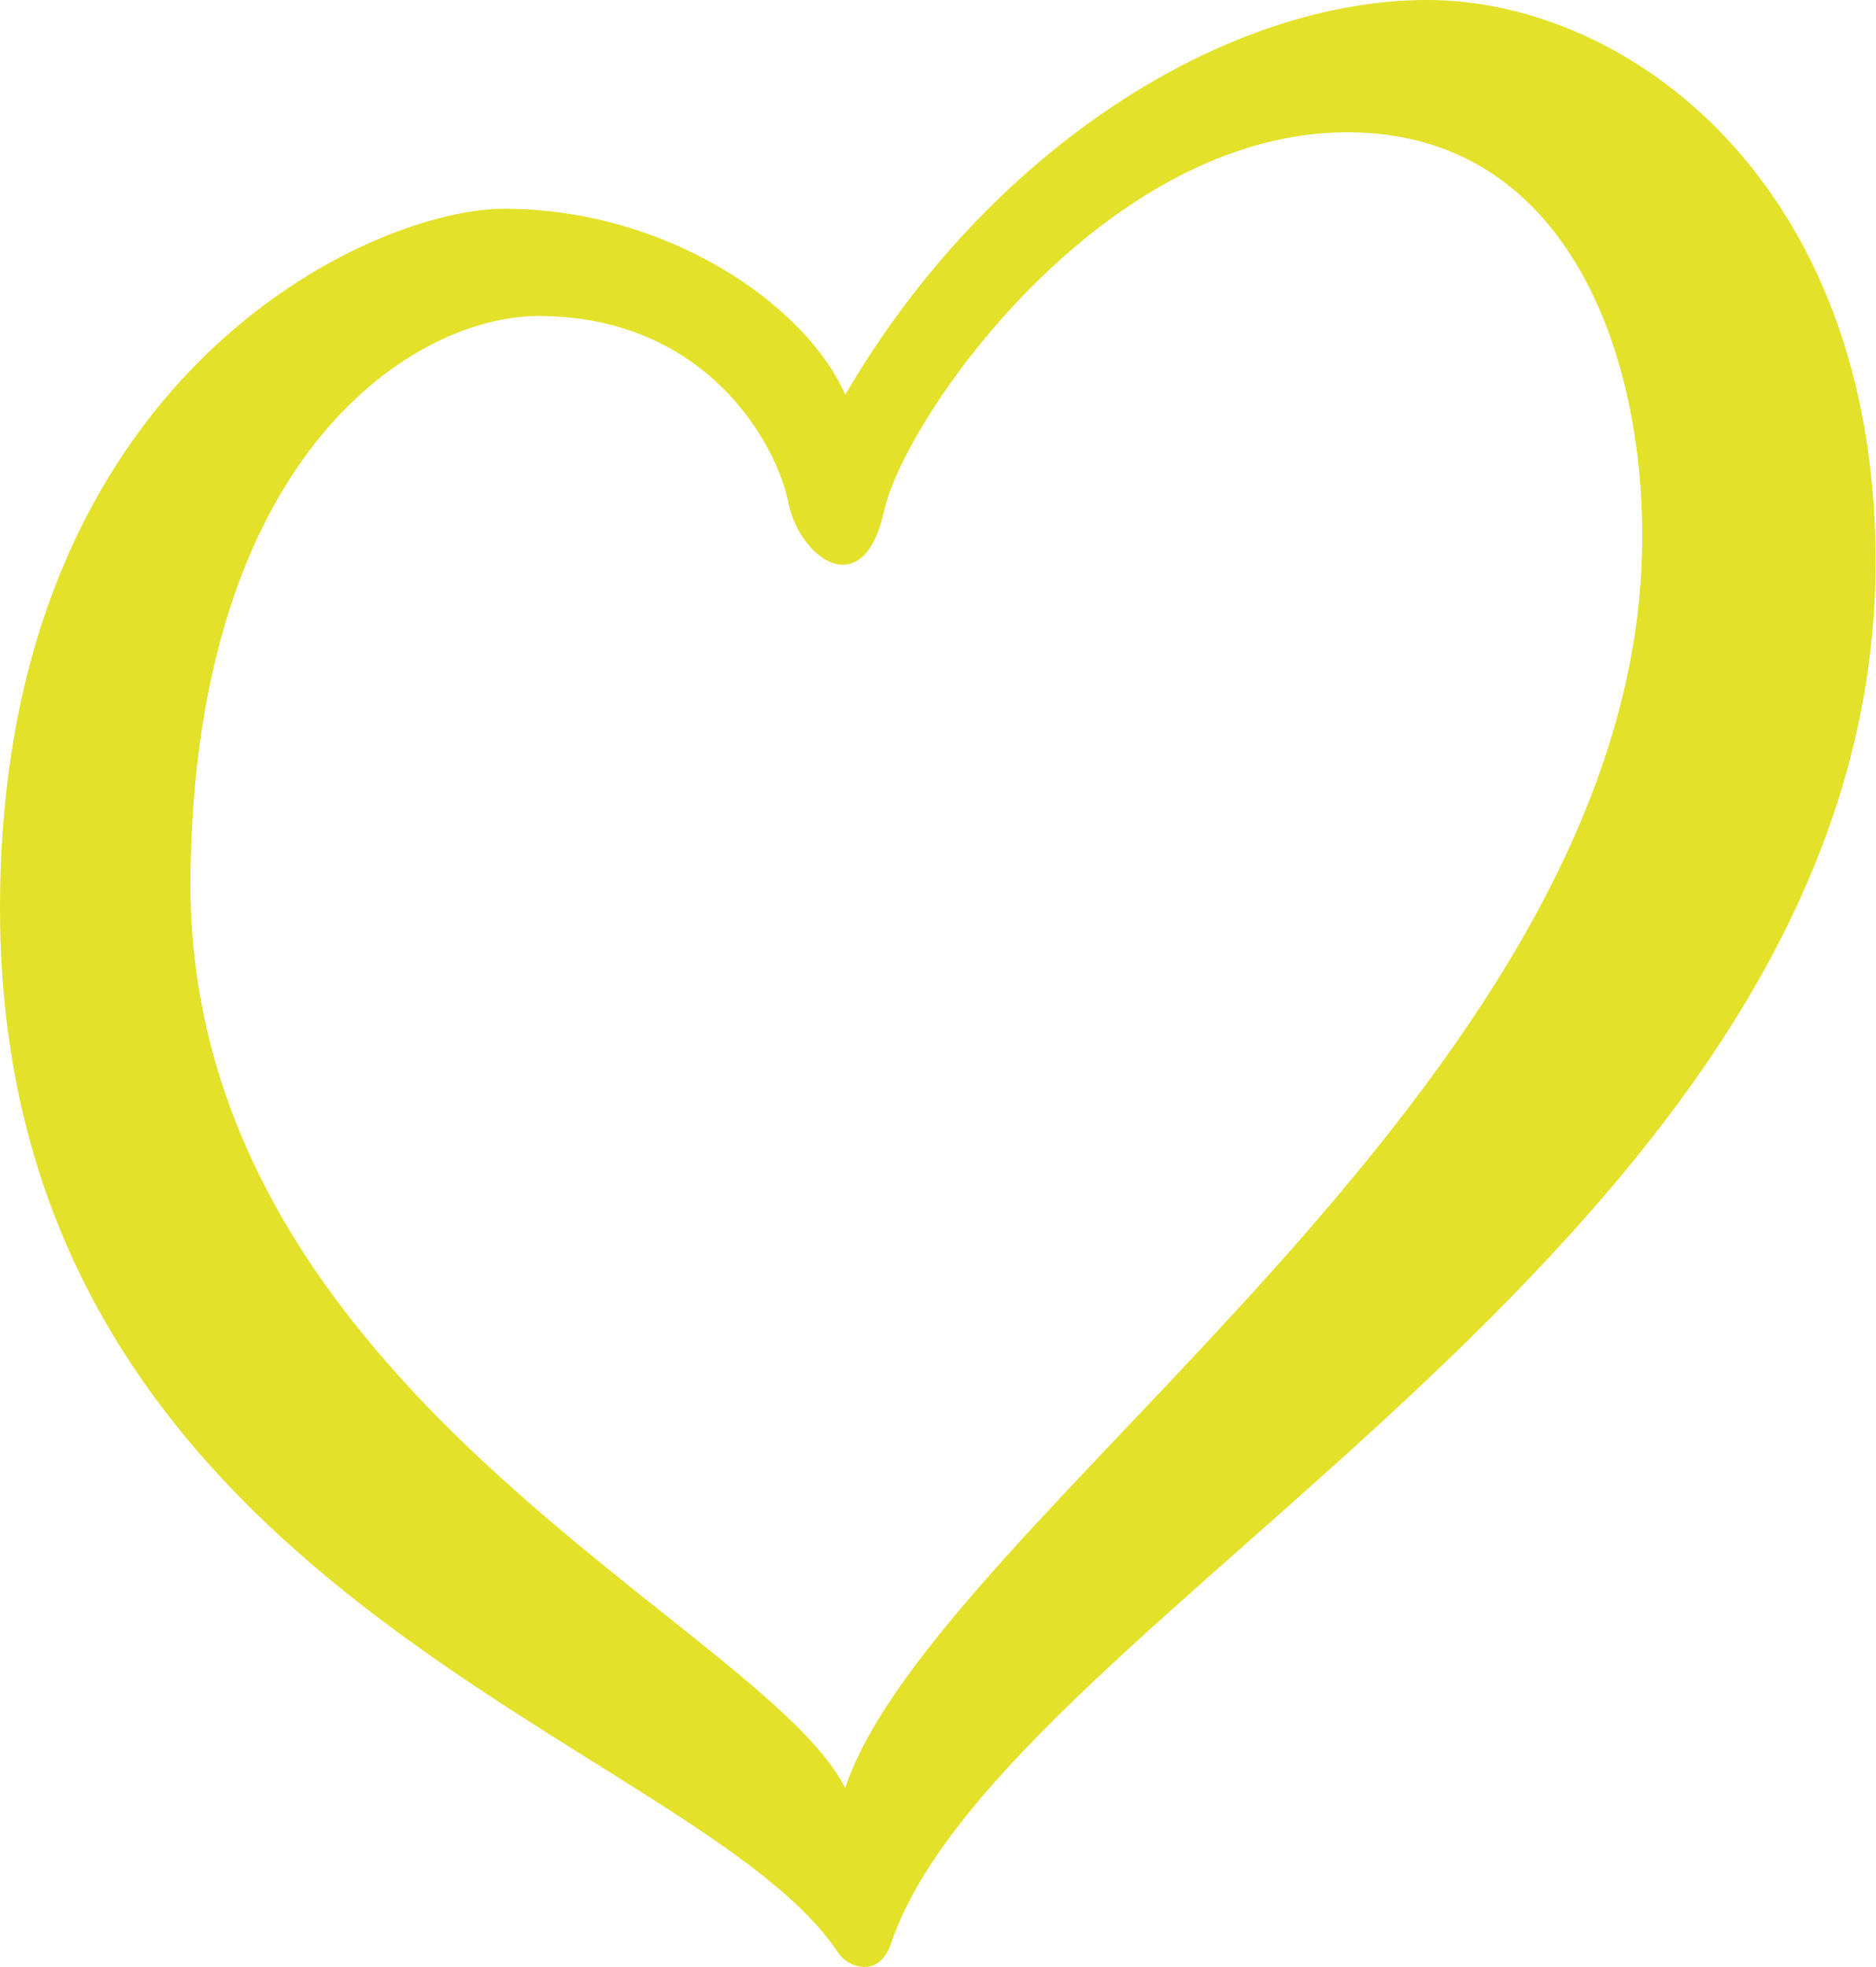
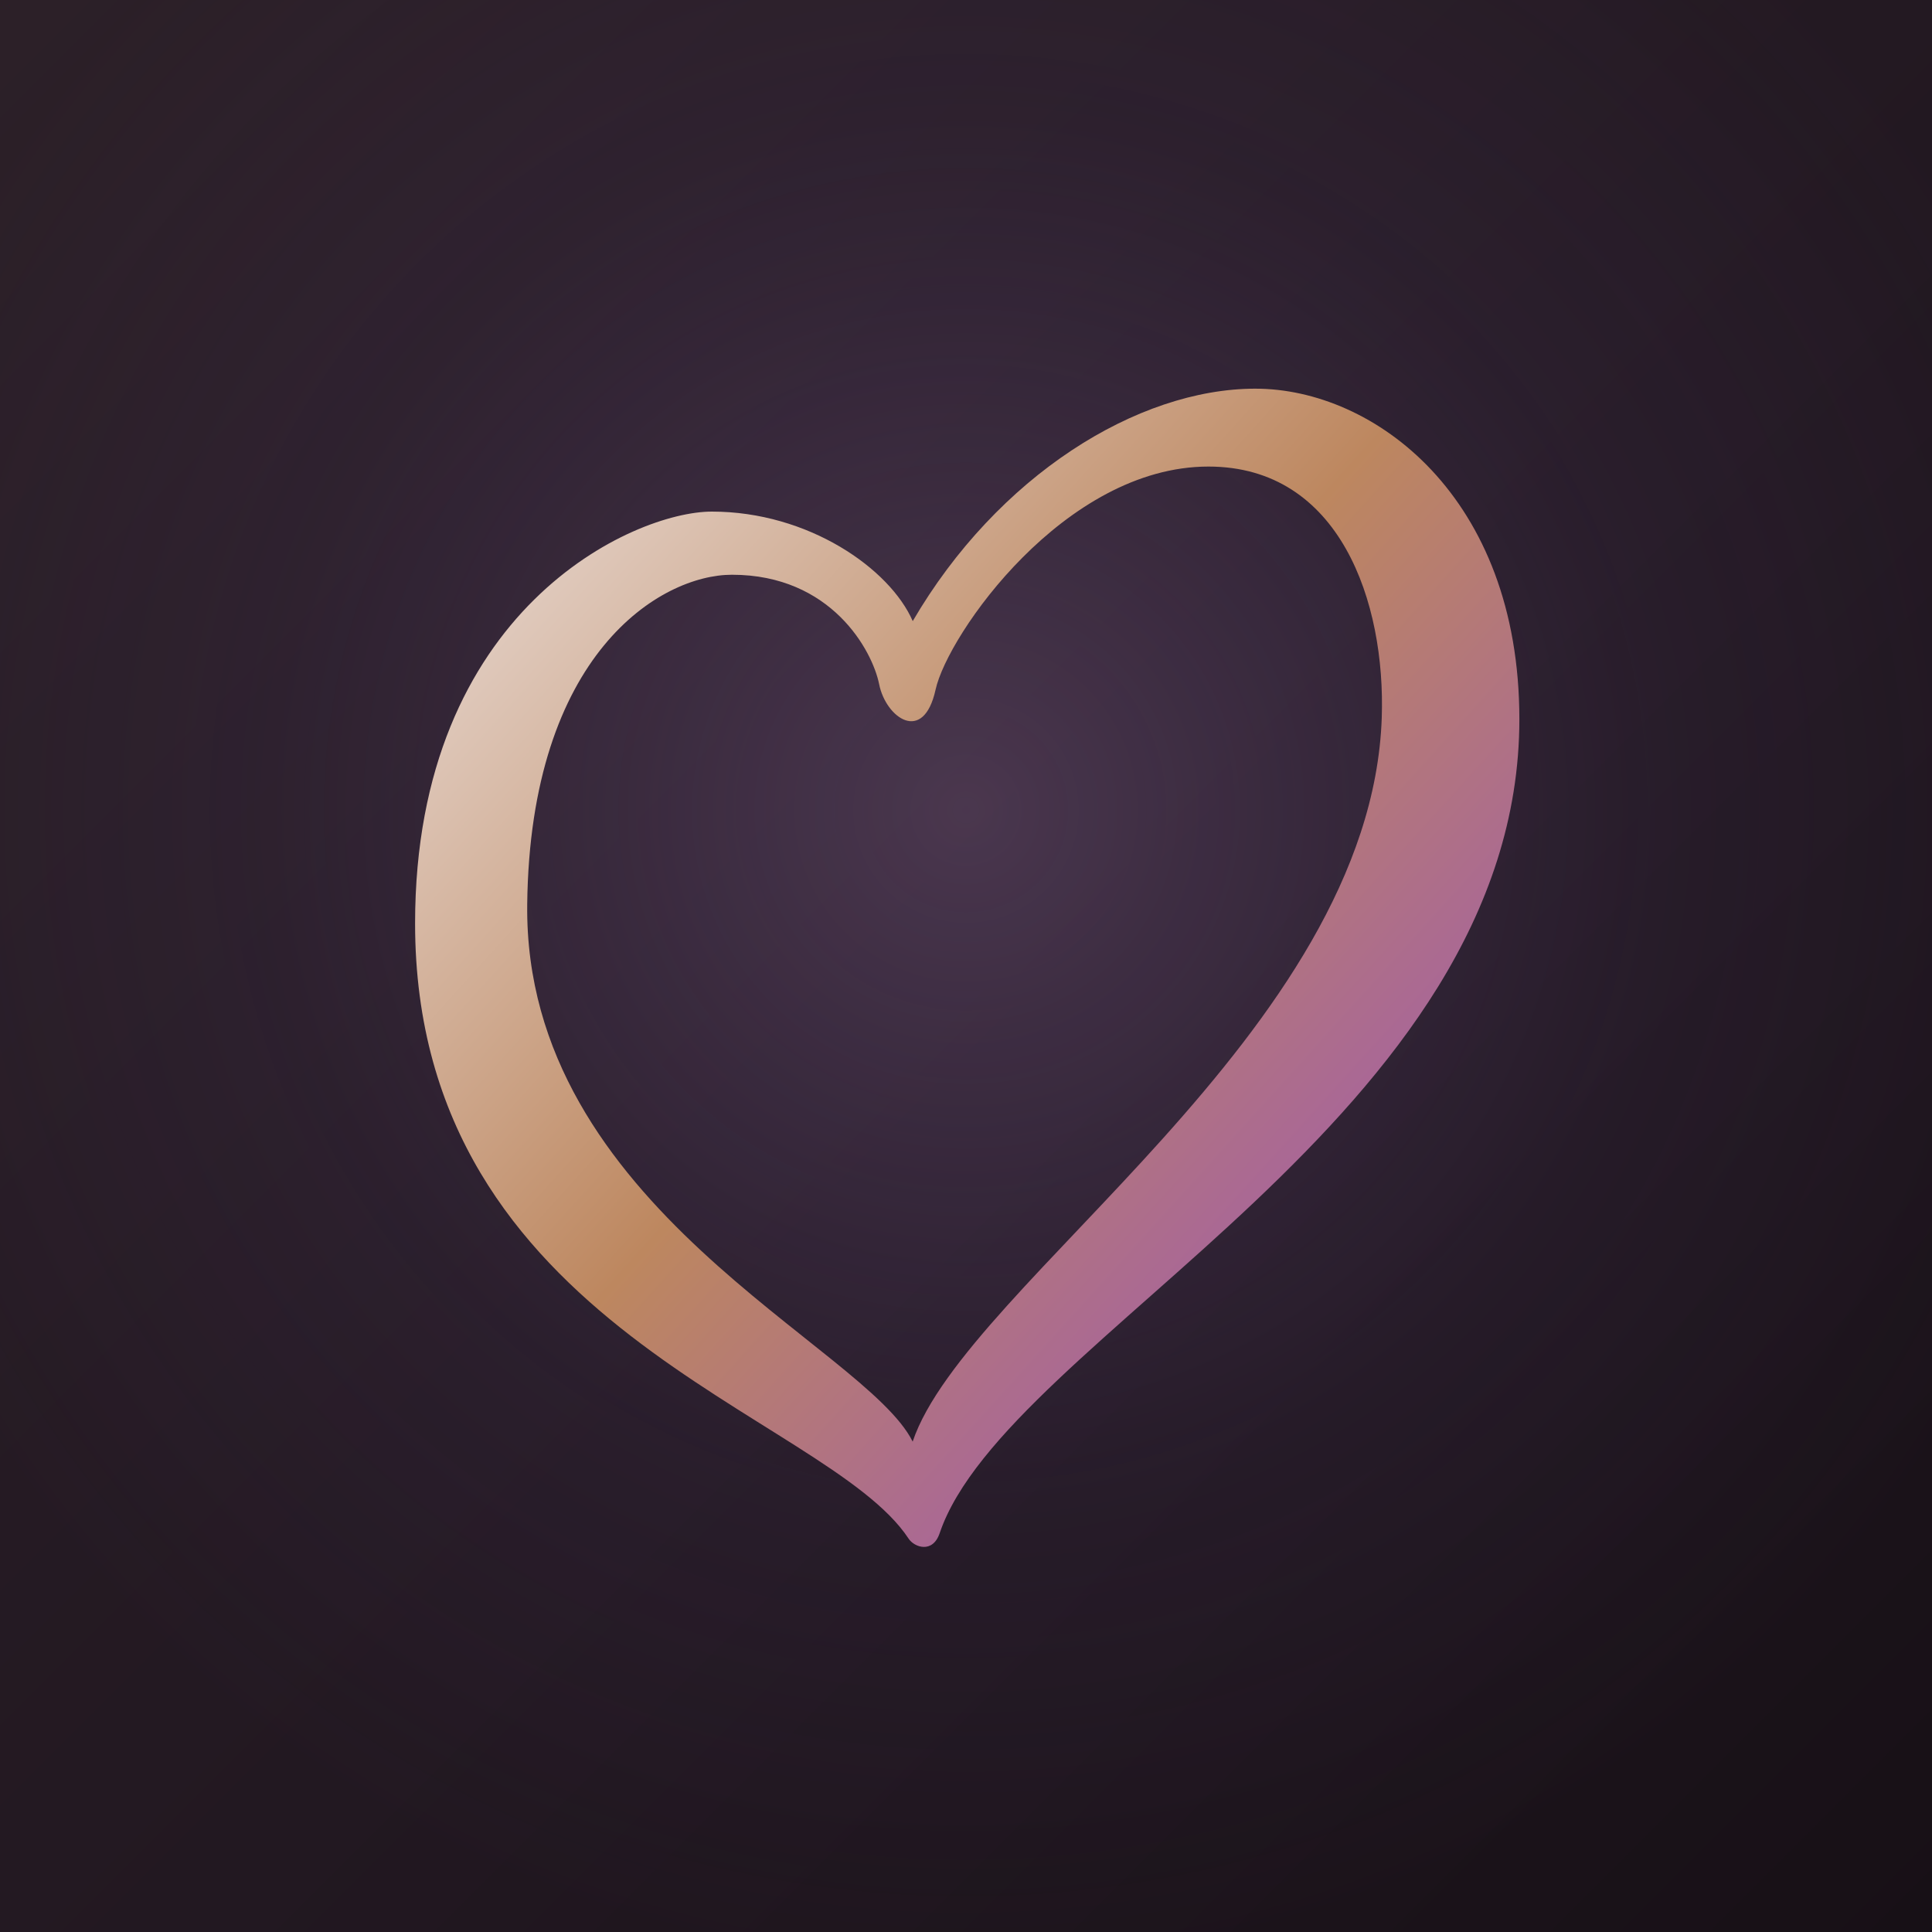
- <svg xmlns="http://www.w3.org/2000/svg" version="1.1" width="125.33" height="131.46">
-   <svg width="125.33" height="131.46" version="1.1">
-     <path fill="#e3e129" d="m12.726 58.556c0.318-28.513 15.157-37.437 23.237-37.437 11.285 0 15.946 8.615 16.707 12.429 0.761 3.811 5.032 6.859 6.405 0.608 1.373-6.252 14.649-25.315 30.966-25.315 14.943 0 20.119 15.41 19.671 28.518-1.223 35.683-47.19 64.158-53.239 82.143-5.388-10.891-44.126-26.634-43.746-60.946zm82.652-58.556c-13.42 0-29.29 9.911-38.896 26.382-2.592-5.948-11.827-12.43-22.805-12.43-8.846 0-33.676 11.056-33.676 46.74 0 46.052 46.593 55.508 56.011 69.825 0.647 0.984 2.732 1.728 3.528-0.624 7.516-22.18 65.791-47.242 65.791-92.379-5.3e-4 -25.314-16.536-37.513-29.955-37.513z" stroke-width=".53" />
-   </svg>
-   <style>@media (prefers-color-scheme: light) { :root { filter: none; } }
- </style>
+ <svg xmlns="http://www.w3.org/2000/svg" width="512" height="512" viewBox="0 0 512 512">
+   <defs>
+     <linearGradient id="bg" x1="0" y1="0" x2="1" y2="1">
+       <stop offset="0" stop-color="#2c2028" />
+       <stop offset="0.55" stop-color="#221821" />
+       <stop offset="1" stop-color="#171016" />
+     </linearGradient>
+     <radialGradient id="glow" cx="0.5" cy="0.42" r="0.6">
+       <stop offset="0" stop-color="#8a6897" stop-opacity="0.38" />
+       <stop offset="0.6" stop-color="#6a4f8a" stop-opacity="0.10" />
+       <stop offset="1" stop-color="#6a4f8a" stop-opacity="0" />
+     </radialGradient>
+     <linearGradient id="brand" x1="0.05" y1="0.1" x2="0.95" y2="0.95">
+       <stop offset="0" stop-color="#e6d6ce" />
+       <stop offset="0.45" stop-color="#bd875f" />
+       <stop offset="1" stop-color="#9a4fc0" />
+     </linearGradient>
+   </defs>
+   <rect width="512" height="512" fill="url(#bg)" />
+   <rect width="512" height="512" fill="url(#glow)" />
+   <g transform="translate(110,103) scale(2.335)" fill="url(#brand)">
+     <path d="m12.726 58.556c0.318-28.513 15.157-37.437 23.237-37.437 11.285 0 15.946 8.615 16.707 12.429 0.761 3.811 5.032 6.859 6.405 0.608 1.373-6.252 14.649-25.315 30.966-25.315 14.943 0 20.119 15.41 19.671 28.518-1.223 35.683-47.19 64.158-53.239 82.143-5.388-10.891-44.126-26.634-43.746-60.946zm82.652-58.556c-13.42 0-29.29 9.911-38.896 26.382-2.592-5.948-11.827-12.43-22.805-12.43-8.846 0-33.676 11.056-33.676 46.74 0 46.052 46.593 55.508 56.011 69.825 0.647 0.984 2.732 1.728 3.528-0.624 7.516-22.18 65.791-47.242 65.791-92.379-5.3e-4 -25.314-16.536-37.513-29.955-37.513z" />
+   </g>
</svg>
